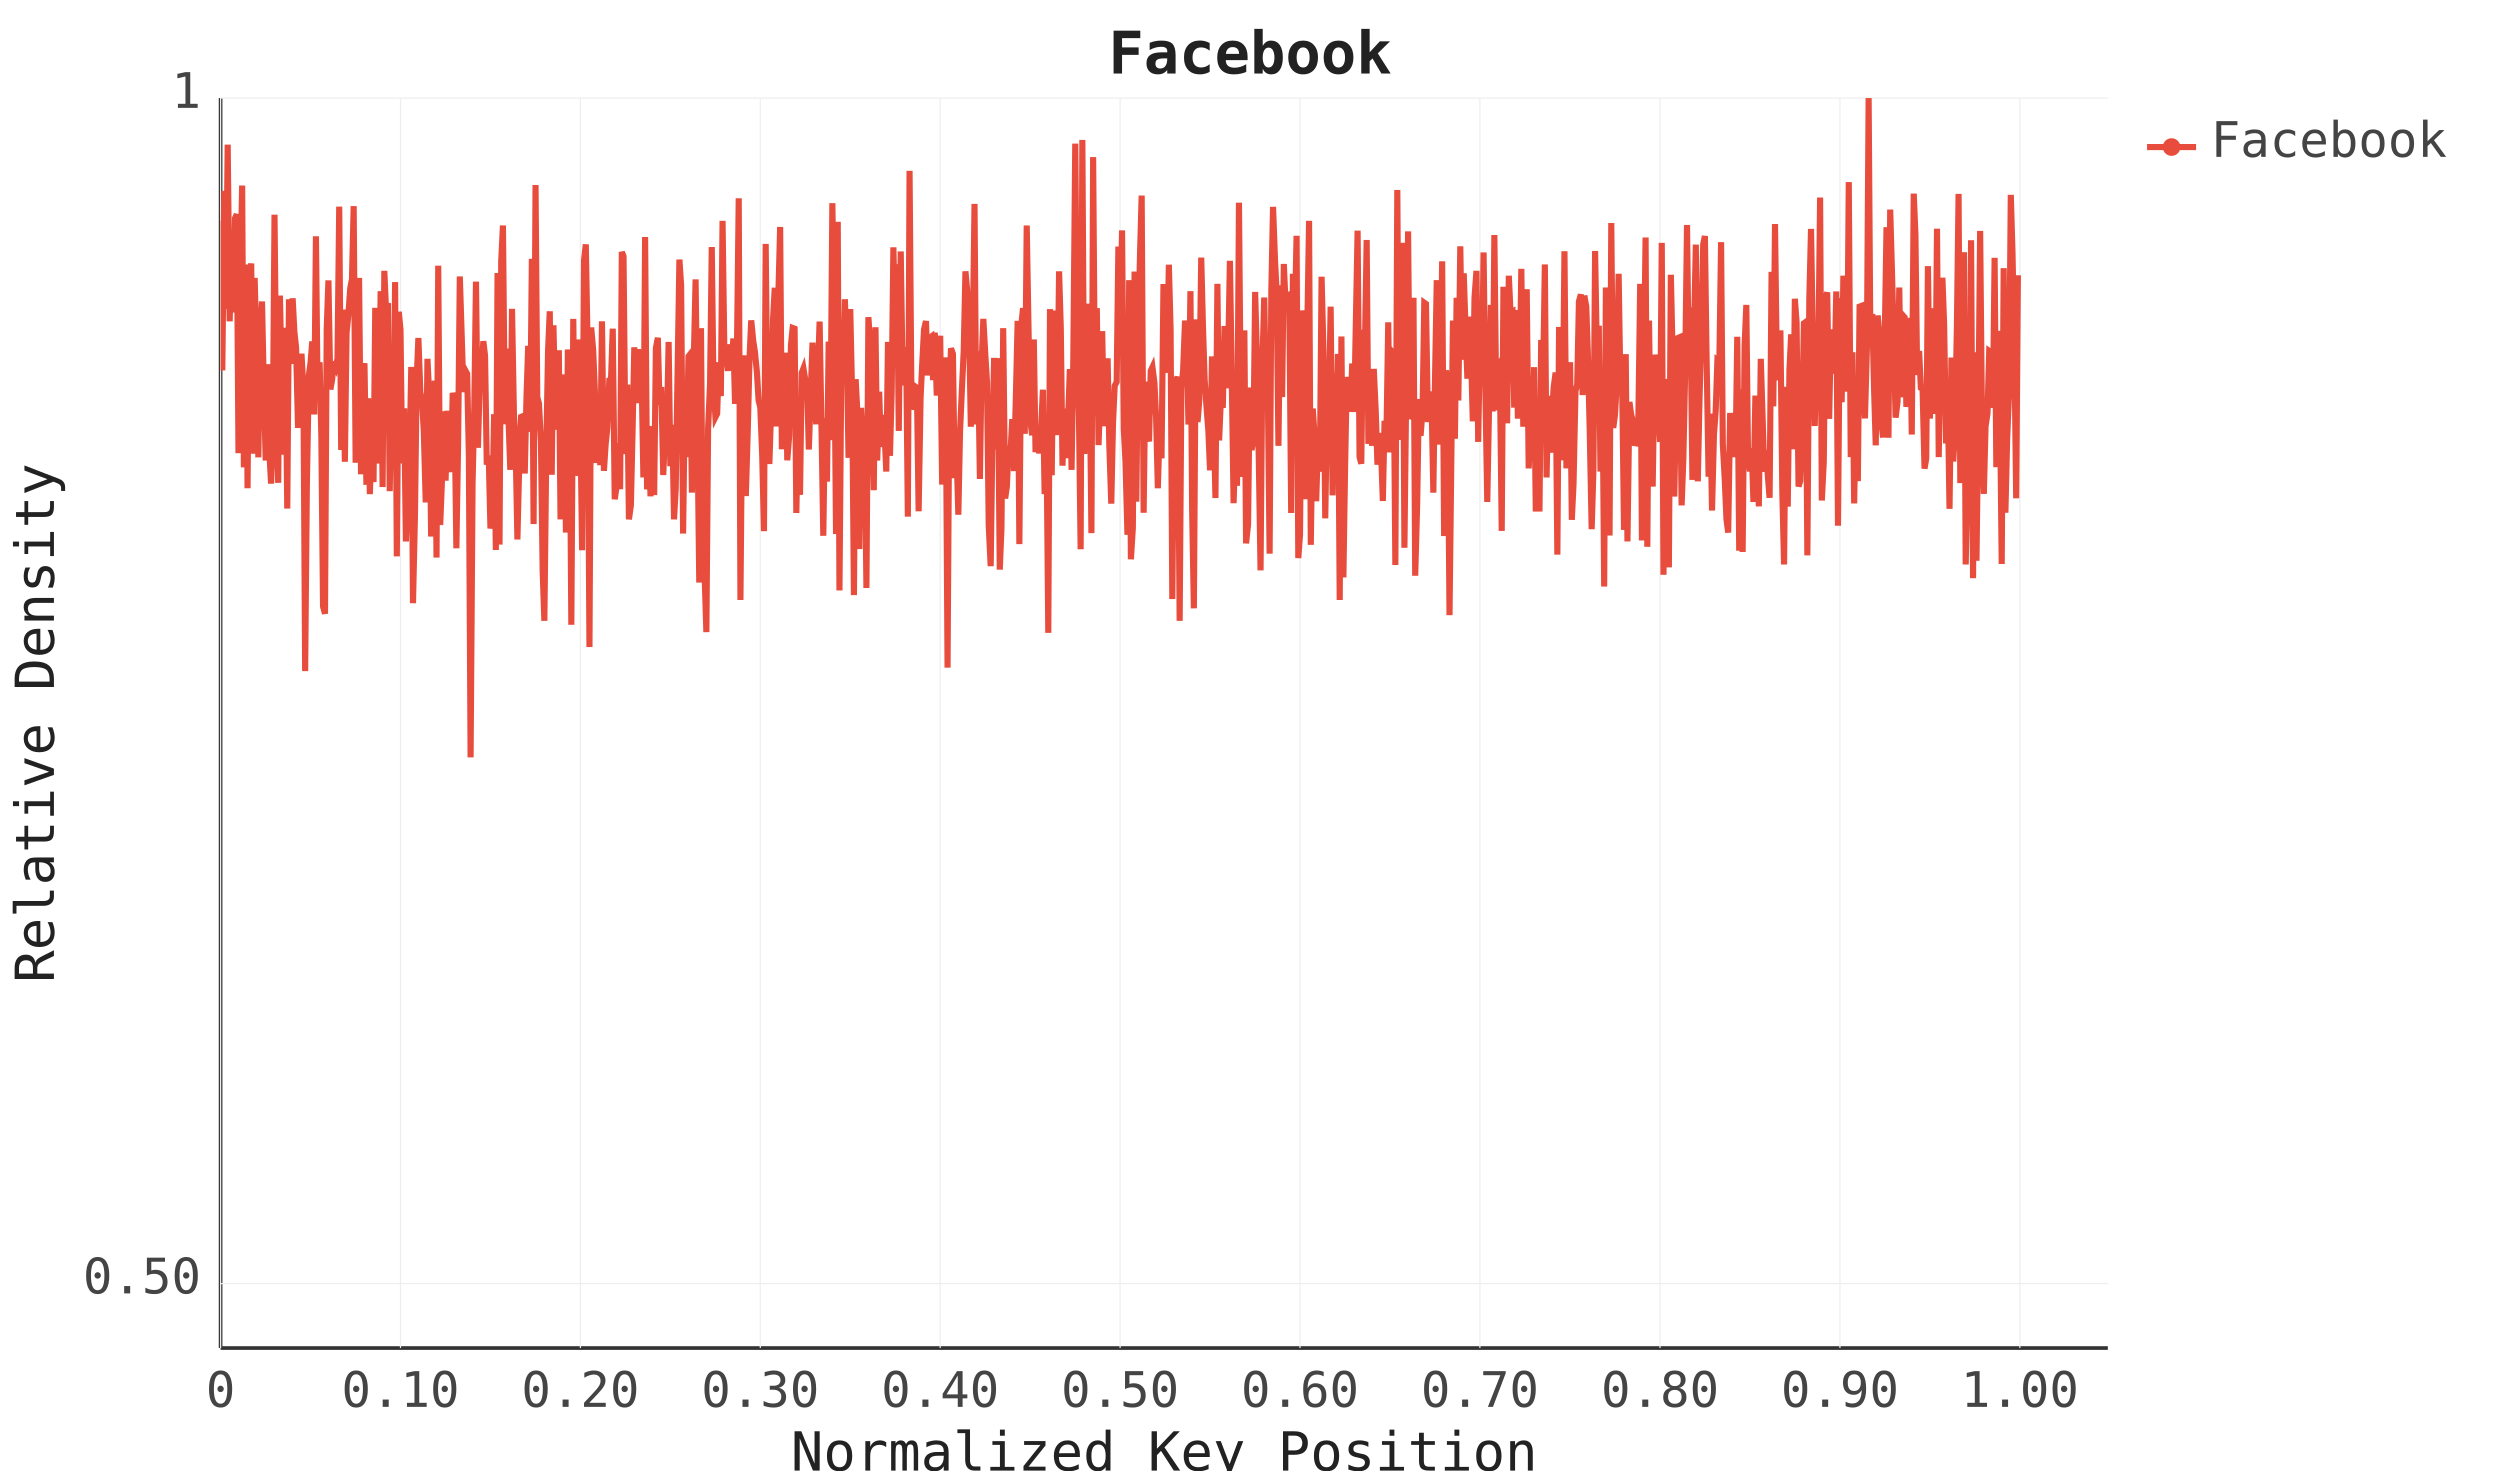
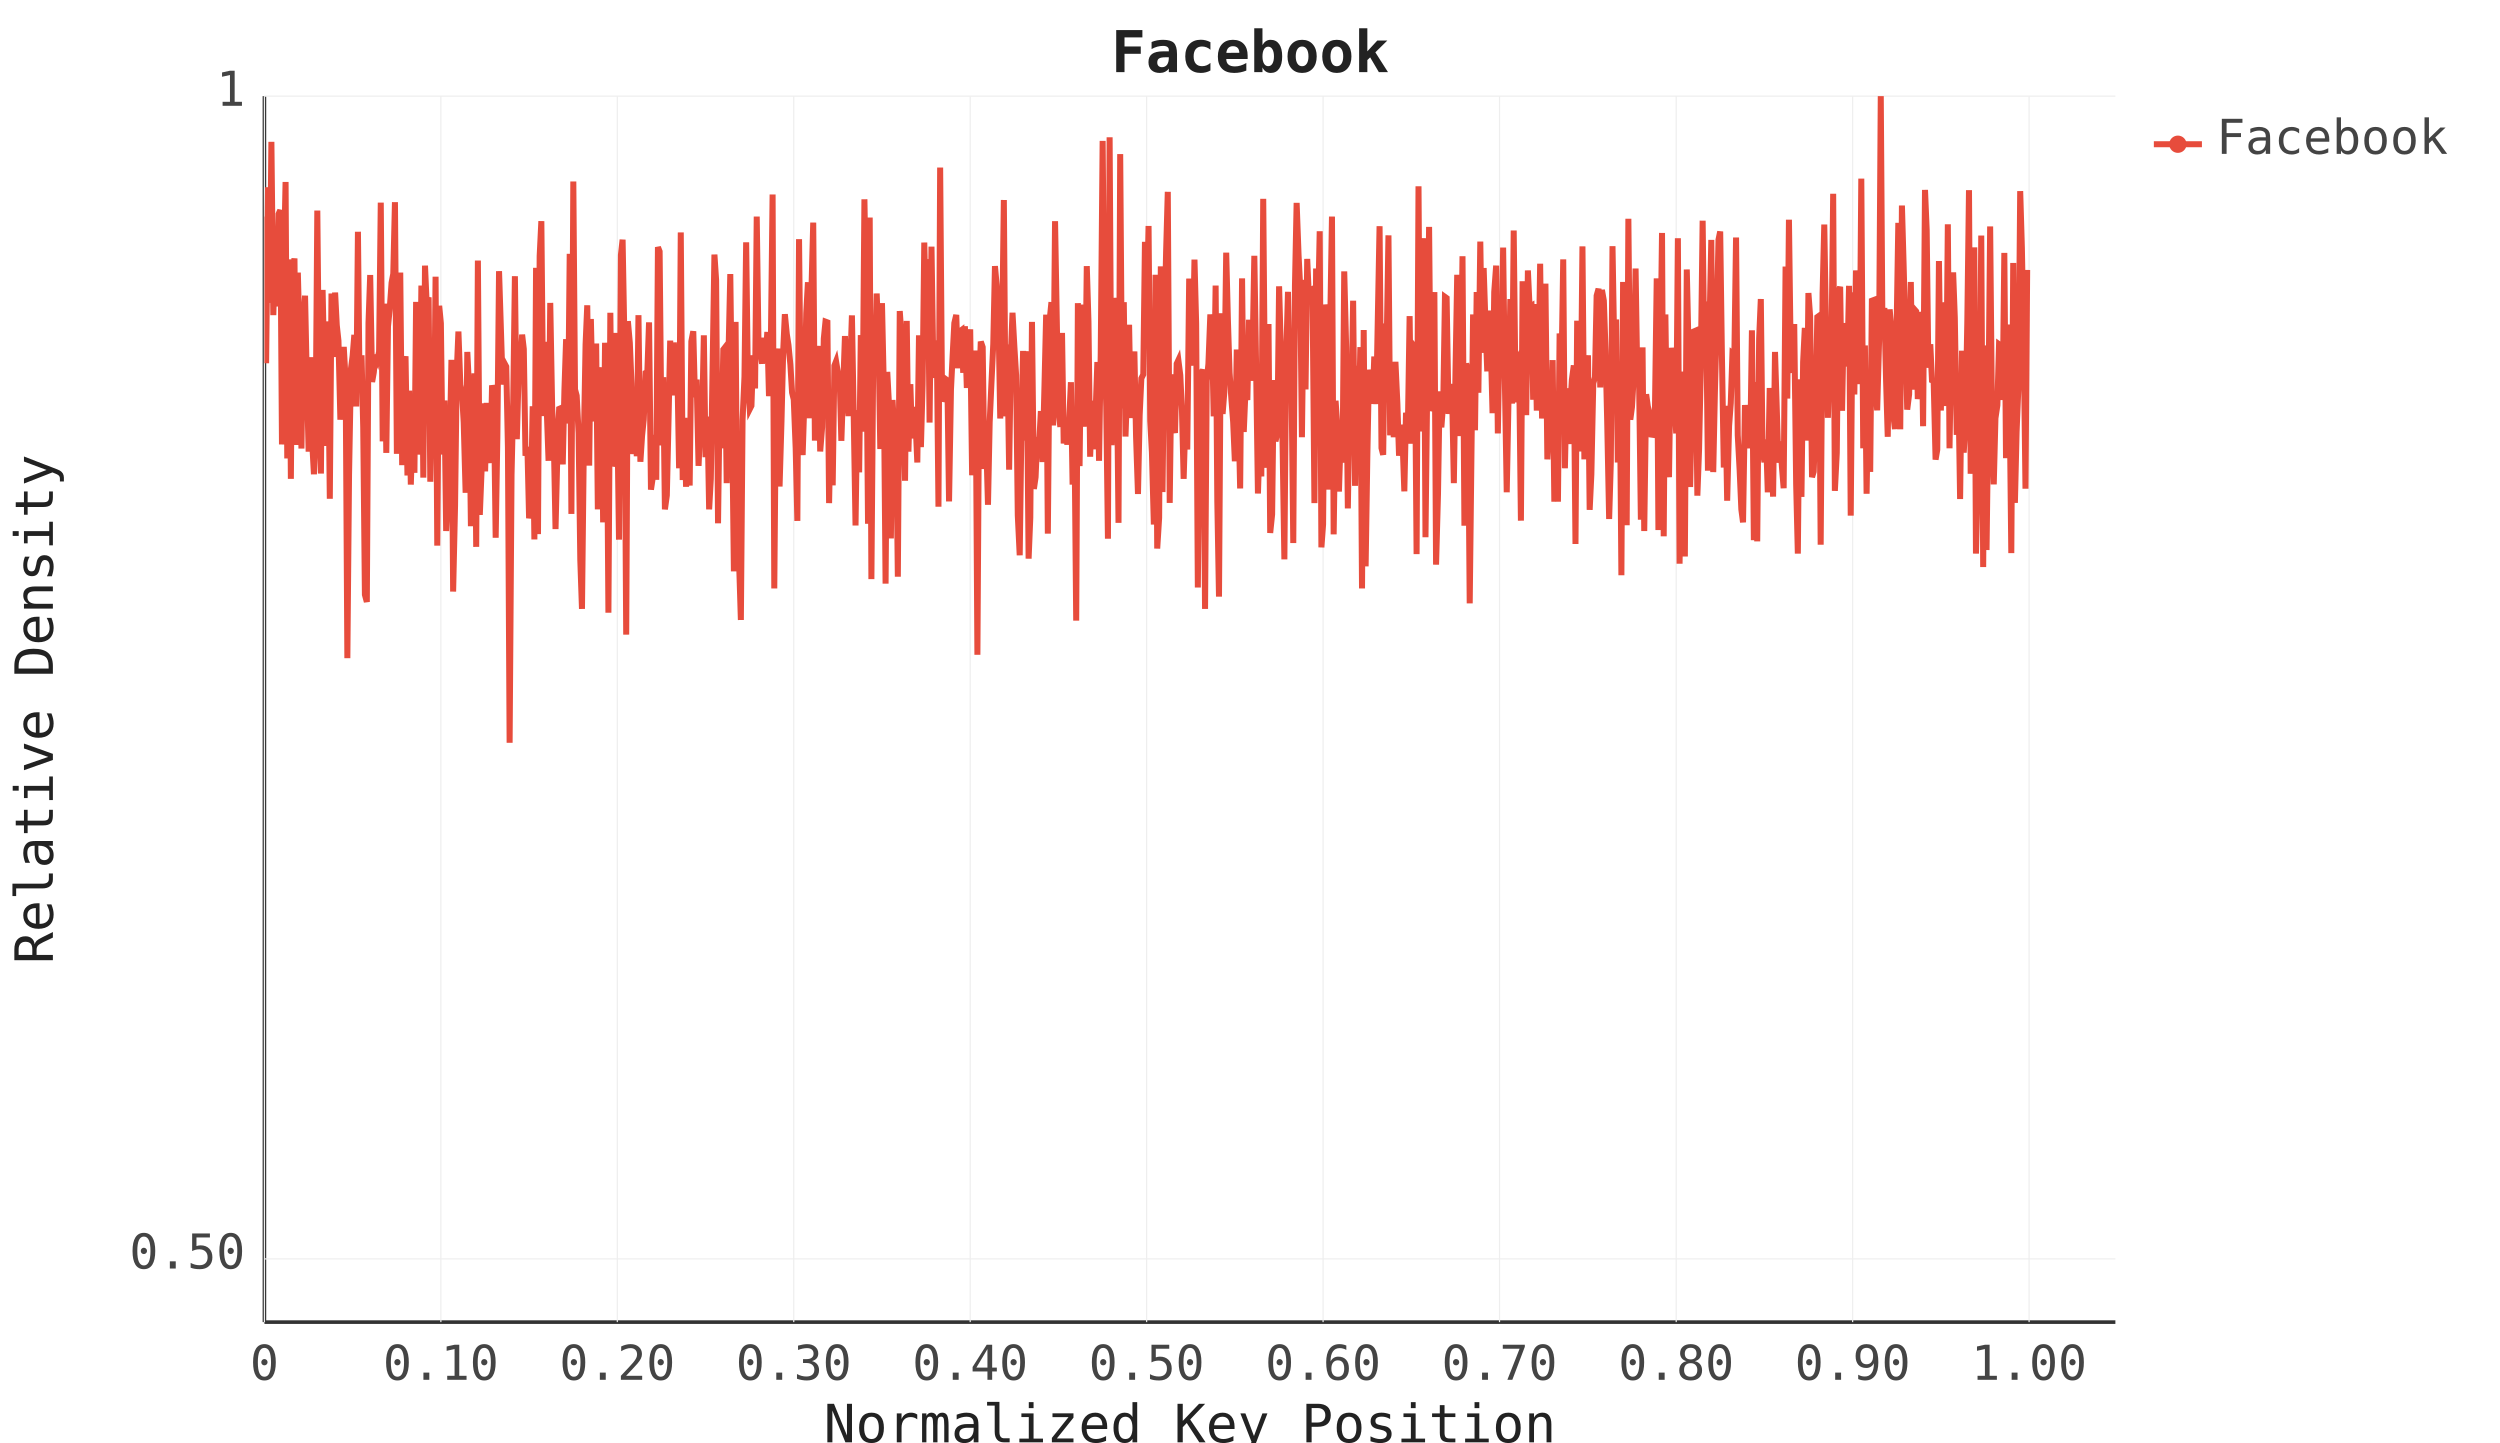
- <svg xmlns="http://www.w3.org/2000/svg" width="1020" height="600" viewBox="0 0 1020 600">
+ <svg xmlns="http://www.w3.org/2000/svg" width="1040" height="600" viewBox="0 0 1040 600">
  <defs>
    <clipPath id="plot-region">
-       <rect x="90.0" y="40.0" width="770.0" height="510.0" />
+       <rect x="110.0" y="40.0" width="770.0" height="510.0" />
    </clipPath>
  </defs>
  <style>text{font-family:Menlo,Monaco,monospace;font-size:22px;fill:#222} .axis{stroke:#333;stroke-width:1.5} .grid{stroke:#eee;stroke-width:0.5} .label{font-size:20px;fill:#444}</style>
-   <text x="510" y="30" text-anchor="middle" style="font-size:24px;font-weight:bold">Facebook</text>
-   <line class="axis" x1="90.0" y1="550.0" x2="860.0" y2="550.0" />
-   <line class="axis" x1="90.0" y1="40.0" x2="90.0" y2="550.0" />
-   <line class="grid" x1="90.0" y1="523.7" x2="860.0" y2="523.7" />
-   <text class="label" x="82.0" y="527.7" text-anchor="end">0.50</text>
-   <line class="grid" x1="90.0" y1="40.0" x2="860.0" y2="40.0" />
-   <text class="label" x="82.0" y="44.0" text-anchor="end">1</text>
-   <line class="grid" x1="90.0" y1="40.0" x2="90.0" y2="550.0" />
-   <text class="label" x="90.0" y="574.0" text-anchor="middle">0</text>
-   <line class="grid" x1="163.4" y1="40.0" x2="163.4" y2="550.0" />
-   <text class="label" x="163.4" y="574.0" text-anchor="middle">0.10</text>
-   <line class="grid" x1="236.8" y1="40.0" x2="236.8" y2="550.0" />
-   <text class="label" x="236.8" y="574.0" text-anchor="middle">0.20</text>
-   <line class="grid" x1="310.2" y1="40.0" x2="310.2" y2="550.0" />
-   <text class="label" x="310.2" y="574.0" text-anchor="middle">0.30</text>
-   <line class="grid" x1="383.6" y1="40.0" x2="383.6" y2="550.0" />
-   <text class="label" x="383.6" y="574.0" text-anchor="middle">0.40</text>
-   <line class="grid" x1="457.0" y1="40.0" x2="457.0" y2="550.0" />
-   <text class="label" x="457.0" y="574.0" text-anchor="middle">0.50</text>
-   <line class="grid" x1="530.4" y1="40.0" x2="530.4" y2="550.0" />
-   <text class="label" x="530.4" y="574.0" text-anchor="middle">0.60</text>
-   <line class="grid" x1="603.8" y1="40.0" x2="603.8" y2="550.0" />
-   <text class="label" x="603.8" y="574.0" text-anchor="middle">0.70</text>
-   <line class="grid" x1="677.3" y1="40.0" x2="677.3" y2="550.0" />
-   <text class="label" x="677.3" y="574.0" text-anchor="middle">0.80</text>
-   <line class="grid" x1="750.7" y1="40.0" x2="750.7" y2="550.0" />
-   <text class="label" x="750.7" y="574.0" text-anchor="middle">0.90</text>
-   <line class="grid" x1="824.1" y1="40.0" x2="824.1" y2="550.0" />
-   <text class="label" x="824.1" y="574.0" text-anchor="middle">1.00</text>
+   <text x="520" y="30" text-anchor="middle" style="font-size:24px;font-weight:bold">Facebook</text>
+   <line class="axis" x1="110.0" y1="550.0" x2="880.0" y2="550.0" />
+   <line class="axis" x1="110.0" y1="40.0" x2="110.0" y2="550.0" />
+   <line class="grid" x1="110.0" y1="523.7" x2="880.0" y2="523.7" />
+   <text class="label" x="102.0" y="527.7" text-anchor="end">0.50</text>
+   <line class="grid" x1="110.0" y1="40.0" x2="880.0" y2="40.0" />
+   <text class="label" x="102.0" y="44.0" text-anchor="end">1</text>
+   <line class="grid" x1="110.0" y1="40.0" x2="110.0" y2="550.0" />
+   <text class="label" x="110.0" y="574.0" text-anchor="middle">0</text>
+   <line class="grid" x1="183.4" y1="40.0" x2="183.4" y2="550.0" />
+   <text class="label" x="183.4" y="574.0" text-anchor="middle">0.10</text>
+   <line class="grid" x1="256.8" y1="40.0" x2="256.8" y2="550.0" />
+   <text class="label" x="256.8" y="574.0" text-anchor="middle">0.20</text>
+   <line class="grid" x1="330.2" y1="40.0" x2="330.2" y2="550.0" />
+   <text class="label" x="330.2" y="574.0" text-anchor="middle">0.30</text>
+   <line class="grid" x1="403.6" y1="40.0" x2="403.6" y2="550.0" />
+   <text class="label" x="403.6" y="574.0" text-anchor="middle">0.40</text>
+   <line class="grid" x1="477.0" y1="40.0" x2="477.0" y2="550.0" />
+   <text class="label" x="477.0" y="574.0" text-anchor="middle">0.50</text>
+   <line class="grid" x1="550.4" y1="40.0" x2="550.4" y2="550.0" />
+   <text class="label" x="550.4" y="574.0" text-anchor="middle">0.60</text>
+   <line class="grid" x1="623.8" y1="40.0" x2="623.8" y2="550.0" />
+   <text class="label" x="623.8" y="574.0" text-anchor="middle">0.70</text>
+   <line class="grid" x1="697.3" y1="40.0" x2="697.3" y2="550.0" />
+   <text class="label" x="697.3" y="574.0" text-anchor="middle">0.80</text>
+   <line class="grid" x1="770.7" y1="40.0" x2="770.7" y2="550.0" />
+   <text class="label" x="770.7" y="574.0" text-anchor="middle">0.90</text>
+   <line class="grid" x1="844.1" y1="40.0" x2="844.1" y2="550.0" />
+   <text class="label" x="844.1" y="574.0" text-anchor="middle">1.00</text>
  <g clip-path="url(#plot-region)">
-     <polyline fill="none" stroke="#e74c3c" stroke-width="2.5" points="90.0,90.1 90.7,151.1 91.5,77.9 92.2,126.0 92.9,59.0 93.7,131.1 94.4,104.1 95.1,127.5 95.9,89.0 96.6,87.4 97.3,184.9 98.1,109.7 98.8,75.7 99.5,190.7 100.3,107.9 101.0,199.2 101.7,113.6 102.5,107.5 103.2,185.1 103.9,113.4 104.7,144.5 105.4,186.6 106.1,135.3 106.9,123.0 107.6,156.2 108.4,187.9 109.1,148.6 109.8,182.7 110.6,197.3 111.3,177.7 112.0,87.6 112.8,166.5 113.5,197.0 114.2,120.6 115.0,158.1 115.7,185.5 116.4,133.7 117.2,207.5 117.9,122.1 118.6,148.5 119.4,121.7 120.1,135.3 120.8,141.8 121.6,174.6 122.3,161.7 123.0,144.3 123.8,158.5 124.5,273.8 125.2,197.5 126.0,153.4 126.7,148.0 127.4,139.3 128.2,169.1 128.9,96.4 129.6,162.9 130.4,147.8 131.1,177.8 131.8,247.4 132.6,250.4 133.3,134.3 134.0,114.4 134.8,158.9 135.5,154.9 136.2,147.6 137.0,149.6 137.7,146.3 138.4,84.3 139.2,183.6 139.9,126.3 140.7,188.4 141.4,135.8 142.1,128.8 142.9,117.6 143.6,113.9 144.3,84.1 145.1,188.8 145.8,133.2 146.5,113.4 147.3,193.5 148.0,153.1 148.7,148.2 149.5,197.8 150.2,162.5 150.9,201.6 151.7,175.6 152.4,196.7 153.1,125.6 153.9,189.1 154.6,176.3 155.3,118.8 156.1,198.7 156.8,110.5 157.5,126.5 158.3,123.7 159.0,200.4 159.7,160.5 160.5,188.3 161.2,115.1 161.9,227.0 162.7,127.2 163.4,134.5 164.1,189.1 164.9,166.6 165.6,220.9 166.3,205.4 167.1,185.9 167.8,149.7 168.5,246.1 169.3,210.4 170.0,155.1 170.7,137.9 171.5,160.1 172.2,163.5 172.9,175.8 173.7,205.0 174.4,146.4 175.2,162.8 175.9,218.9 176.6,196.8 177.4,155.3 178.1,227.5 178.8,108.4 179.6,214.2 180.3,196.5 181.0,167.8 181.8,196.1 182.5,167.6 183.2,186.0 184.0,192.6 184.7,160.3 185.4,163.4 186.2,223.7 186.9,181.4 187.6,112.8 188.4,137.8 189.1,160.0 189.8,151.0 190.6,152.5 191.3,186.2 192.0,309.0 192.8,197.5 193.5,166.6 194.2,114.9 195.0,182.7 195.7,156.8 196.4,153.6 197.2,139.2 197.9,145.2 198.6,189.6 199.4,185.9 200.1,215.6 200.8,211.9 201.6,169.0 202.3,224.4 203.0,111.4 203.8,222.2 204.5,106.5 205.2,92.0 206.0,173.1 206.7,142.2 207.5,171.9 208.2,191.7 208.9,126.0 209.7,169.8 210.4,184.0 211.1,220.1 211.9,187.3 212.6,170.1 213.3,169.8 214.1,193.2 214.8,162.4 215.5,141.1 216.3,176.2 217.0,105.6 217.7,213.8 218.5,75.5 219.2,162.0 219.9,164.6 220.7,180.2 221.4,232.8 222.1,253.3 222.9,182.6 223.6,143.3 224.3,127.0 225.1,193.7 225.8,132.7 226.5,163.8 227.3,175.3 228.0,142.9 228.7,211.9 229.5,161.9 230.2,152.8 230.9,217.3 231.7,142.6 232.4,157.9 233.1,254.9 233.9,130.1 234.6,193.9 235.3,191.6 236.1,138.5 236.8,173.2 237.5,224.5 238.3,106.1 239.0,99.7 239.7,138.3 240.5,264.0 241.2,133.6 242.0,142.6 242.7,159.5 243.4,188.9 244.2,169.9 244.9,189.8 245.6,131.1 246.4,192.1 247.1,181.3 247.8,174.5 248.6,155.1 249.3,154.7 250.0,134.1 250.8,203.7 251.5,199.0 252.2,180.9 253.0,199.6 253.7,102.8 254.4,104.6 255.2,185.3 255.9,156.9 256.6,211.9 257.4,206.1 258.1,175.1 258.8,141.7 259.6,164.5 260.3,142.5 261.0,150.2 261.8,154.6 262.5,194.8 263.2,96.7 264.0,199.7 264.7,173.8 265.4,202.5 266.2,176.1 266.9,202.0 267.6,142.0 268.4,137.8 269.1,165.3 269.8,157.9 270.6,193.8 271.3,177.5 272.0,178.6 272.8,139.5 273.5,190.2 274.3,173.3 275.0,211.9 275.7,199.2 276.5,149.0 277.2,105.9 277.9,116.5 278.7,217.7 279.4,164.3 280.1,186.5 280.9,145.4 281.6,144.5 282.3,201.0 283.1,145.4 283.8,114.0 284.5,170.4 285.3,237.7 286.0,133.9 286.7,222.8 287.5,235.1 288.2,257.9 288.9,174.9 289.7,156.7 290.4,100.8 291.1,157.1 291.9,170.2 292.6,168.8 293.3,147.8 294.1,161.6 294.8,90.1 295.5,140.7 296.3,146.1 297.0,151.3 297.7,140.5 298.5,149.9 299.2,138.1 299.9,164.8 300.7,140.6 301.4,80.9 302.1,244.8 302.9,154.2 303.6,145.0 304.3,202.4 305.1,175.2 305.8,146.3 306.5,130.7 307.3,138.9 308.0,143.5 308.8,151.7 309.5,163.3 310.2,166.2 311.0,186.4 311.7,216.7 312.4,99.5 313.2,177.8 313.9,189.3 314.6,167.4 315.4,130.3 316.1,117.4 316.8,174.0 317.6,119.3 318.3,92.6 319.0,183.3 319.8,158.6 320.5,143.9 321.2,187.8 322.0,177.7 322.7,140.9 323.4,133.8 324.2,134.1 324.9,209.3 325.6,172.8 326.4,201.9 327.1,152.1 327.8,150.3 328.6,155.2 329.3,157.0 330.0,183.4 330.8,159.9 331.5,139.8 332.2,160.5 333.0,173.1 333.7,151.9 334.4,131.2 335.2,176.4 335.9,218.6 336.6,170.6 337.4,196.5 338.1,139.4 338.8,179.6 339.6,82.9 340.3,125.4 341.1,217.9 341.8,90.5 342.5,240.9 343.3,144.7 344.0,153.0 344.7,122.1 345.5,143.7 346.2,186.8 346.9,126.1 347.7,162.6 348.4,242.8 349.1,154.7 349.9,170.0 350.6,224.0 351.3,166.4 352.1,181.2 352.8,178.2 353.5,239.9 354.3,129.4 355.0,139.6 355.7,166.5 356.5,200.0 357.2,133.5 357.9,187.9 358.7,159.8 359.4,182.4 360.1,169.3 360.9,176.3 361.6,192.4 362.3,139.5 363.1,186.0 363.8,159.8 364.5,100.9 365.3,138.2 366.0,107.8 366.7,175.8 367.5,102.6 368.2,148.4 368.9,157.2 369.7,141.6 370.4,210.8 371.1,69.7 371.9,167.0 372.6,164.9 373.4,157.7 374.1,158.2 374.8,208.6 375.6,162.1 376.3,147.8 377.0,134.4 377.8,131.0 378.5,153.2 379.2,137.9 380.0,137.3 380.7,155.1 381.4,135.7 382.2,161.4 382.9,145.1 383.6,137.0 384.4,197.7 385.1,186.6 385.8,145.8 386.6,272.4 387.3,162.9 388.0,142.1 388.8,144.4 389.5,195.1 390.2,181.3 391.0,210.0 391.7,175.8 392.4,160.2 393.2,143.1 393.9,110.7 394.6,118.5 395.4,134.2 396.1,174.1 396.8,145.2 397.6,83.2 398.3,173.2 399.0,143.3 399.8,195.4 400.5,148.2 401.2,130.1 402.0,144.6 402.7,156.1 403.4,214.4 404.2,231.0 404.9,178.9 405.6,146.0 406.4,183.3 407.1,146.1 407.9,232.4 408.6,215.3 409.3,133.9 410.1,203.4 410.8,198.5 411.5,181.9 412.3,184.5 413.0,171.0 413.7,192.2 414.5,160.6 415.2,130.9 415.9,222.0 416.7,132.7 417.4,125.7 418.1,177.0 418.9,92.0 419.6,132.0 420.3,170.6 421.1,177.6 421.8,138.5 422.5,184.5 423.3,173.9 424.0,185.0 424.7,176.8 425.5,159.0 426.2,201.6 426.9,171.1 427.7,258.2 428.4,126.1 429.1,193.9 429.9,126.7 430.6,166.1 431.3,177.5 432.1,110.7 432.8,133.8 433.5,190.0 434.3,166.7 435.0,186.9 435.7,173.7 436.5,150.6 437.2,191.7 437.9,147.2 438.7,58.6 439.4,138.4 440.2,169.2 440.9,224.1 441.6,57.1 442.4,185.2 443.1,160.6 443.8,123.9 444.6,152.8 445.3,217.5 446.0,64.1 446.8,169.9 447.5,125.7 448.2,181.6 449.0,158.7 449.7,135.1 450.4,173.9 451.2,160.4 451.9,146.2 452.6,181.6 453.4,205.5 454.1,172.7 454.8,157.4 455.6,155.8 456.3,100.6 457.0,132.4 457.8,94.0 458.5,175.1 459.2,188.3 460.0,218.2 460.7,114.3 461.4,228.2 462.2,215.4 462.9,110.8 463.6,204.7 464.4,137.1 465.1,104.8 465.8,79.8 466.6,209.2 467.3,155.7 468.0,176.6 468.8,180.1 469.5,151.3 470.2,149.8 471.0,156.1 471.7,170.8 472.4,199.2 473.2,171.9 473.9,187.0 474.7,115.9 475.4,144.1 476.1,152.1 476.9,108.0 477.6,134.6 478.3,244.4 479.1,153.9 479.8,155.8 480.5,153.7 481.3,253.3 482.0,158.3 482.7,151.4 483.5,130.8 484.2,139.8 484.9,173.2 485.7,118.8 486.4,208.5 487.1,248.2 487.9,130.3 488.6,172.2 489.3,163.4 490.1,105.1 490.8,132.9 491.5,155.0 492.3,166.6 493.0,175.6 493.7,191.9 494.5,145.4 495.2,171.8 495.9,203.2 496.7,115.8 497.4,179.7 498.1,163.0 498.9,166.4 499.6,133.0 500.3,158.4 501.1,144.6 501.8,106.4 502.5,149.9 503.3,205.3 504.0,183.5 504.7,198.2 505.5,82.7 506.2,162.3 507.0,194.6 507.7,134.8 508.4,221.7 509.2,214.0 509.9,158.1 510.6,183.6 511.4,179.9 512.1,119.1 512.8,144.6 513.6,188.0 514.3,232.7 515.0,150.9 515.8,121.4 516.5,159.9 517.2,152.9 518.0,225.9 518.7,118.9 519.4,84.4 520.2,106.1 520.9,119.9 521.6,181.9 522.4,116.4 523.1,162.0 523.8,107.7 524.6,126.3 525.3,120.5 526.0,120.2 526.8,209.3 527.5,111.7 528.2,135.0 529.0,96.2 529.7,227.7 530.4,218.2 531.2,126.7 531.9,132.3 532.6,203.7 533.4,132.6 534.1,90.1 534.8,222.3 535.6,166.7 536.3,177.1 537.0,204.5 537.8,178.7 538.5,192.5 539.2,112.9 540.0,144.6 540.7,211.5 541.5,162.3 542.2,167.6 542.9,125.1 543.7,202.1 544.4,152.2 545.1,183.8 545.9,144.4 546.6,244.8 547.3,137.3 548.1,235.6 548.8,190.3 549.5,153.8 550.3,160.7 551.0,168.0 551.7,148.3 552.5,168.1 553.2,130.9 553.9,94.1 554.7,186.4 555.4,189.2 556.1,134.6 556.9,141.0 557.6,97.9 558.3,181.1 559.1,154.5 559.8,181.9 560.5,150.5 561.3,167.7 562.0,189.6 562.7,176.7 563.5,184.5 564.2,204.4 564.9,171.7 565.7,176.0 566.4,131.5 567.1,184.6 567.9,143.5 568.6,144.4 569.3,230.5 570.1,77.5 570.8,179.5 571.5,113.9 572.3,99.1 573.0,223.5 573.8,154.2 574.5,94.4 575.2,170.9 576.0,168.6 576.7,121.5 577.4,234.9 578.2,205.7 578.9,162.8 579.6,177.8 580.4,167.4 581.1,123.5 581.8,124.0 582.6,172.2 583.3,163.2 584.0,159.8 584.8,201.0 585.5,153.7 586.2,114.3 587.0,181.4 587.7,160.3 588.4,106.6 589.2,218.7 589.9,151.2 590.6,154.1 591.4,251.0 592.1,190.7 592.8,130.8 593.6,179.0 594.3,121.5 595.0,163.4 595.8,100.5 596.5,146.8 597.2,111.5 598.0,135.9 598.7,154.5 599.4,129.2 600.2,145.1 600.9,171.9 601.6,121.5 602.4,110.5 603.1,180.3 603.8,139.1 604.6,153.8 605.3,103.0 606.0,157.3 606.8,204.8 607.5,168.1 608.3,124.4 609.0,167.9 609.7,95.9 610.5,167.4 611.2,149.7 611.9,148.4 612.7,216.6 613.4,117.0 614.1,151.0 614.9,172.7 615.6,112.5 616.3,127.7 617.1,127.2 617.8,166.3 618.5,126.5 619.3,170.8 620.0,156.2 620.7,109.7 621.5,174.1 622.2,156.0 622.9,118.0 623.7,191.1 624.4,177.0 625.1,184.9 625.9,149.8 626.6,208.7 627.3,183.6 628.1,208.7 628.8,138.7 629.5,159.7 630.3,107.9 631.0,194.8 631.7,161.5 632.5,184.7 633.2,169.4 633.9,158.0 634.7,152.0 635.4,226.3 636.1,133.4 636.9,187.8 637.6,170.4 638.3,102.5 639.1,191.1 639.8,159.1 640.6,147.8 641.3,212.1 642.0,197.4 642.8,159.5 643.5,156.9 644.2,123.0 645.0,120.1 645.7,161.2 646.4,120.6 647.2,125.1 647.9,145.9 648.6,175.6 649.4,215.9 650.1,192.3 650.8,102.4 651.6,149.1 652.3,132.9 653.0,192.4 653.8,154.2 654.5,239.3 655.2,117.3 656.0,144.7 656.7,218.5 657.4,91.0 658.2,174.6 658.9,169.3 659.6,157.2 660.4,111.7 661.1,155.9 661.8,153.9 662.6,216.2 663.3,144.5 664.0,220.9 664.8,164.0 665.5,169.1 666.2,171.7 667.0,180.8 667.7,180.9 668.4,174.7 669.2,115.8 669.9,220.5 670.6,157.9 671.4,96.9 672.1,223.1 672.8,130.8 673.6,189.3 674.3,198.5 675.1,144.7 675.8,151.4 676.5,165.6 677.3,180.3 678.0,99.1 678.7,234.5 679.5,175.0 680.2,154.6 680.9,231.5 681.7,112.1 682.4,143.5 683.1,202.6 683.9,161.2 684.6,137.9 685.3,137.6 686.1,206.2 686.8,187.3 687.5,154.1 688.3,91.8 689.0,149.3 689.7,125.4 690.5,195.8 691.2,133.6 691.9,99.8 692.7,196.4 693.4,163.0 694.1,136.5 694.9,99.7 695.6,96.3 696.3,146.9 697.1,194.5 697.8,168.8 698.5,208.3 699.3,177.2 700.0,167.7 700.7,146.9 701.5,147.5 702.2,98.8 702.9,181.0 703.7,195.8 704.4,211.9 705.1,217.3 705.9,168.5 706.6,177.6 707.4,175.5 708.1,186.5 708.8,137.4 709.6,224.7 710.3,158.9 711.0,225.2 711.8,140.9 712.5,124.4 713.2,186.6 714.0,192.3 714.7,182.8 715.4,204.8 716.2,161.4 716.9,184.2 717.6,206.6 718.4,146.4 719.1,168.9 719.8,192.5 720.6,183.6 721.3,194.5 722.0,203.1 722.8,110.9 723.5,165.8 724.2,91.4 725.0,153.3 725.7,154.8 726.4,134.8 727.2,201.4 727.9,230.3 728.6,157.8 729.4,206.7 730.1,150.6 730.8,136.4 731.6,183.3 732.3,121.9 733.0,131.5 733.8,198.5 734.5,196.2 735.2,174.8 736.0,131.9 736.7,131.4 737.4,226.6 738.2,121.9 738.9,93.4 739.6,136.1 740.4,173.8 741.1,148.4 741.9,143.9 742.6,80.6 743.3,204.2 744.1,188.4 744.8,121.6 745.5,119.3 746.3,170.9 747.0,134.4 747.7,147.1 748.5,152.4 749.2,118.9 749.9,214.5 750.7,121.6 751.4,164.1 752.1,112.5 752.9,126.5 753.6,159.8 754.3,74.3 755.1,186.5 755.8,143.7 756.5,205.4 757.3,158.9 758.0,196.3 758.7,125.1 759.5,124.8 760.2,160.7 760.9,170.7 761.7,141.7 762.4,40.0 763.1,138.4 763.9,128.1 764.6,158.0 765.3,181.7 766.1,128.7 766.8,136.8 767.5,171.6 768.3,178.5 769.0,136.1 769.7,92.7 770.5,178.6 771.2,85.5 771.9,110.0 772.7,140.3 773.4,170.4 774.2,164.0 774.9,117.3 775.6,162.1 776.4,128.7 777.1,129.5 777.8,166.0 778.6,158.3 779.3,129.7 780.0,177.3 780.8,79.0 781.5,95.7 782.2,153.0 783.0,143.2 783.7,158.2 784.4,158.5 785.2,191.2 785.9,187.1 786.6,108.6 787.4,170.8 788.1,125.8 788.8,133.8 789.6,168.9 790.3,93.3 791.0,186.5 791.8,136.1 792.5,113.3 793.2,132.2 794.0,180.9 794.7,161.8 795.4,207.6 796.2,145.9 796.9,188.3 797.6,176.6 798.4,133.9 799.1,79.1 799.8,197.1 800.6,155.1 801.3,102.9 802.0,230.3 802.8,194.0 803.5,185.6 804.2,98.0 805.0,235.9 805.7,143.7 806.4,228.8 807.2,166.8 807.9,94.2 808.7,177.9 809.4,201.5 810.1,174.0 810.9,168.6 811.6,143.2 812.3,143.7 813.1,166.4 813.8,105.2 814.5,190.6 815.3,135.0 816.0,166.1 816.7,230.1 817.5,109.4 818.2,209.2 818.9,179.7 819.7,159.7 820.4,79.5 821.1,103.0 821.9,145.4 822.6,203.3 823.3,112.3" />
+     <polyline fill="none" stroke="#e74c3c" stroke-width="2.5" points="110.0,90.1 110.7,151.1 111.5,77.9 112.2,126.0 112.9,59.0 113.7,131.1 114.4,104.1 115.1,127.5 115.9,89.0 116.6,87.4 117.3,184.9 118.1,109.7 118.8,75.7 119.5,190.7 120.3,107.9 121.0,199.2 121.7,113.6 122.5,107.5 123.2,185.1 123.9,113.4 124.7,144.5 125.4,186.6 126.1,135.3 126.9,123.0 127.6,156.2 128.4,187.9 129.1,148.6 129.8,182.7 130.6,197.3 131.3,177.7 132.0,87.6 132.8,166.5 133.5,197.0 134.2,120.6 135.0,158.1 135.7,185.5 136.4,133.7 137.2,207.5 137.9,122.1 138.6,148.5 139.4,121.7 140.1,135.3 140.8,141.8 141.6,174.6 142.3,161.7 143.0,144.3 143.8,158.5 144.5,273.8 145.2,197.5 146.0,153.4 146.7,148.0 147.4,139.3 148.2,169.1 148.9,96.4 149.6,162.9 150.4,147.8 151.1,177.8 151.8,247.4 152.6,250.4 153.3,134.3 154.0,114.4 154.8,158.9 155.5,154.9 156.2,147.6 157.0,149.6 157.7,146.3 158.4,84.3 159.2,183.6 159.9,126.3 160.7,188.4 161.4,135.8 162.1,128.8 162.9,117.6 163.6,113.9 164.3,84.1 165.1,188.8 165.8,133.2 166.5,113.4 167.3,193.5 168.0,153.1 168.7,148.2 169.5,197.8 170.2,162.5 170.9,201.6 171.7,175.6 172.4,196.7 173.1,125.6 173.9,189.1 174.6,176.3 175.3,118.8 176.1,198.7 176.8,110.5 177.5,126.5 178.3,123.7 179.0,200.4 179.7,160.5 180.5,188.3 181.2,115.1 181.9,227.0 182.7,127.2 183.4,134.5 184.1,189.1 184.9,166.6 185.6,220.9 186.3,205.4 187.1,185.9 187.8,149.7 188.5,246.1 189.3,210.4 190.0,155.1 190.7,137.9 191.5,160.1 192.2,163.5 192.9,175.8 193.7,205.0 194.4,146.4 195.2,162.8 195.9,218.9 196.6,196.8 197.4,155.3 198.1,227.5 198.8,108.4 199.6,214.2 200.3,196.5 201.0,167.8 201.8,196.1 202.5,167.6 203.2,186.0 204.0,192.6 204.7,160.3 205.4,163.4 206.2,223.7 206.9,181.4 207.6,112.8 208.4,137.8 209.1,160.0 209.8,151.0 210.6,152.5 211.3,186.2 212.0,309.0 212.8,197.5 213.5,166.6 214.2,114.9 215.0,182.7 215.7,156.8 216.4,153.6 217.2,139.2 217.9,145.2 218.6,189.6 219.4,185.9 220.1,215.6 220.8,211.9 221.6,169.0 222.3,224.4 223.0,111.4 223.8,222.2 224.5,106.5 225.2,92.0 226.0,173.1 226.7,142.2 227.5,171.9 228.2,191.7 228.9,126.0 229.7,169.8 230.4,184.0 231.1,220.1 231.9,187.3 232.6,170.1 233.3,169.8 234.1,193.2 234.8,162.4 235.5,141.1 236.3,176.2 237.0,105.6 237.7,213.8 238.5,75.5 239.2,162.0 239.9,164.6 240.7,180.2 241.4,232.8 242.1,253.3 242.9,182.6 243.6,143.3 244.3,127.0 245.1,193.7 245.8,132.7 246.5,163.8 247.3,175.3 248.0,142.9 248.7,211.9 249.5,161.9 250.2,152.8 250.9,217.3 251.7,142.6 252.4,157.9 253.1,254.9 253.9,130.1 254.6,193.9 255.3,191.6 256.1,138.5 256.8,173.2 257.5,224.5 258.3,106.1 259.0,99.7 259.7,138.3 260.5,264.0 261.2,133.6 262.0,142.6 262.7,159.5 263.4,188.9 264.2,169.9 264.9,189.8 265.6,131.1 266.4,192.1 267.1,181.3 267.8,174.5 268.6,155.1 269.3,154.7 270.0,134.1 270.8,203.7 271.5,199.0 272.2,180.9 273.0,199.6 273.7,102.8 274.4,104.6 275.2,185.3 275.9,156.9 276.6,211.9 277.4,206.1 278.1,175.1 278.8,141.7 279.6,164.5 280.3,142.5 281.0,150.2 281.8,154.6 282.5,194.8 283.2,96.7 284.0,199.7 284.7,173.8 285.4,202.5 286.2,176.1 286.9,202.0 287.6,142.0 288.4,137.8 289.1,165.3 289.8,157.9 290.6,193.8 291.3,177.5 292.0,178.6 292.8,139.5 293.5,190.2 294.3,173.3 295.0,211.9 295.7,199.2 296.5,149.0 297.2,105.9 297.9,116.5 298.7,217.7 299.4,164.3 300.1,186.5 300.9,145.4 301.6,144.5 302.3,201.0 303.1,145.4 303.8,114.0 304.5,170.4 305.3,237.7 306.0,133.9 306.7,222.8 307.5,235.1 308.2,257.9 308.9,174.9 309.7,156.7 310.4,100.8 311.1,157.1 311.9,170.2 312.6,168.8 313.3,147.8 314.1,161.6 314.8,90.1 315.5,140.7 316.3,146.1 317.0,151.3 317.7,140.5 318.5,149.9 319.2,138.1 319.9,164.8 320.7,140.6 321.4,80.9 322.1,244.8 322.9,154.2 323.6,145.0 324.3,202.4 325.1,175.2 325.8,146.3 326.5,130.7 327.3,138.9 328.0,143.5 328.8,151.7 329.5,163.3 330.2,166.2 331.0,186.4 331.7,216.7 332.4,99.5 333.2,177.8 333.9,189.3 334.6,167.4 335.4,130.3 336.1,117.4 336.8,174.0 337.6,119.3 338.3,92.6 339.0,183.3 339.8,158.6 340.5,143.9 341.2,187.8 342.0,177.7 342.7,140.9 343.4,133.8 344.2,134.1 344.9,209.3 345.6,172.8 346.4,201.9 347.1,152.1 347.8,150.3 348.6,155.2 349.3,157.0 350.0,183.4 350.8,159.9 351.5,139.8 352.2,160.5 353.0,173.1 353.7,151.9 354.4,131.2 355.2,176.4 355.9,218.6 356.6,170.6 357.4,196.5 358.1,139.4 358.8,179.6 359.6,82.9 360.3,125.4 361.1,217.9 361.8,90.5 362.5,240.9 363.3,144.7 364.0,153.0 364.7,122.1 365.5,143.7 366.2,186.8 366.9,126.1 367.7,162.6 368.4,242.8 369.1,154.7 369.9,170.0 370.6,224.0 371.3,166.4 372.1,181.2 372.8,178.2 373.5,239.9 374.3,129.4 375.0,139.6 375.7,166.5 376.5,200.0 377.2,133.5 377.9,187.9 378.7,159.8 379.4,182.4 380.1,169.3 380.9,176.3 381.6,192.4 382.3,139.5 383.1,186.0 383.8,159.8 384.5,100.9 385.3,138.2 386.0,107.8 386.7,175.8 387.5,102.6 388.2,148.4 388.9,157.2 389.7,141.6 390.4,210.8 391.1,69.7 391.9,167.0 392.6,164.9 393.4,157.7 394.1,158.2 394.8,208.6 395.6,162.1 396.3,147.8 397.0,134.4 397.8,131.0 398.5,153.2 399.2,137.9 400.0,137.3 400.7,155.1 401.4,135.7 402.2,161.4 402.9,145.1 403.6,137.0 404.4,197.7 405.1,186.6 405.8,145.8 406.6,272.4 407.3,162.9 408.0,142.1 408.8,144.4 409.5,195.1 410.2,181.3 411.0,210.0 411.7,175.8 412.4,160.2 413.2,143.1 413.9,110.7 414.6,118.5 415.4,134.2 416.1,174.1 416.8,145.2 417.6,83.2 418.3,173.2 419.0,143.3 419.8,195.4 420.5,148.2 421.2,130.1 422.0,144.6 422.7,156.1 423.4,214.4 424.2,231.0 424.9,178.9 425.6,146.0 426.4,183.3 427.1,146.1 427.9,232.4 428.6,215.3 429.3,133.9 430.1,203.4 430.8,198.5 431.5,181.9 432.3,184.5 433.0,171.0 433.7,192.2 434.5,160.6 435.2,130.9 435.9,222.0 436.7,132.7 437.4,125.7 438.1,177.0 438.9,92.0 439.6,132.0 440.3,170.6 441.1,177.6 441.8,138.5 442.5,184.5 443.3,173.9 444.0,185.0 444.7,176.8 445.5,159.0 446.2,201.6 446.9,171.1 447.7,258.2 448.4,126.1 449.1,193.9 449.9,126.7 450.6,166.1 451.3,177.5 452.1,110.7 452.8,133.8 453.5,190.0 454.3,166.7 455.0,186.9 455.7,173.7 456.5,150.6 457.2,191.7 457.9,147.2 458.7,58.6 459.4,138.4 460.2,169.2 460.9,224.1 461.6,57.1 462.4,185.2 463.1,160.6 463.8,123.9 464.6,152.8 465.3,217.5 466.0,64.1 466.8,169.9 467.5,125.7 468.2,181.6 469.0,158.7 469.7,135.1 470.4,173.9 471.2,160.4 471.9,146.2 472.6,181.6 473.4,205.5 474.1,172.7 474.8,157.4 475.6,155.8 476.3,100.6 477.0,132.4 477.8,94.0 478.5,175.1 479.2,188.3 480.0,218.2 480.7,114.3 481.4,228.2 482.2,215.4 482.9,110.8 483.6,204.7 484.4,137.1 485.1,104.8 485.8,79.8 486.6,209.2 487.3,155.7 488.0,176.6 488.8,180.1 489.5,151.3 490.2,149.8 491.0,156.1 491.7,170.8 492.4,199.2 493.2,171.9 493.9,187.0 494.7,115.9 495.4,144.1 496.1,152.1 496.9,108.0 497.6,134.6 498.3,244.4 499.1,153.9 499.8,155.8 500.5,153.7 501.3,253.3 502.0,158.3 502.7,151.4 503.5,130.8 504.2,139.8 504.9,173.2 505.7,118.8 506.4,208.5 507.1,248.2 507.9,130.3 508.6,172.2 509.3,163.4 510.1,105.1 510.8,132.9 511.5,155.0 512.3,166.6 513.0,175.6 513.7,191.9 514.5,145.4 515.2,171.8 515.9,203.2 516.7,115.8 517.4,179.7 518.1,163.0 518.9,166.4 519.6,133.0 520.3,158.4 521.1,144.6 521.8,106.4 522.5,149.9 523.3,205.3 524.0,183.5 524.7,198.2 525.5,82.7 526.2,162.3 527.0,194.6 527.7,134.8 528.4,221.7 529.2,214.0 529.9,158.1 530.6,183.6 531.4,179.9 532.1,119.1 532.8,144.6 533.6,188.0 534.3,232.7 535.0,150.9 535.8,121.4 536.5,159.9 537.2,152.9 538.0,225.9 538.7,118.9 539.4,84.4 540.2,106.1 540.9,119.9 541.6,181.9 542.4,116.4 543.1,162.0 543.8,107.7 544.6,126.3 545.3,120.5 546.0,120.2 546.8,209.3 547.5,111.7 548.2,135.0 549.0,96.2 549.7,227.7 550.4,218.2 551.2,126.7 551.9,132.3 552.6,203.7 553.4,132.6 554.1,90.1 554.8,222.3 555.6,166.7 556.3,177.1 557.0,204.5 557.8,178.7 558.5,192.5 559.2,112.9 560.0,144.6 560.7,211.5 561.5,162.3 562.2,167.6 562.9,125.1 563.7,202.1 564.4,152.2 565.1,183.8 565.9,144.4 566.6,244.8 567.3,137.3 568.1,235.6 568.8,190.3 569.5,153.8 570.3,160.7 571.0,168.0 571.7,148.3 572.5,168.1 573.2,130.9 573.9,94.1 574.7,186.4 575.4,189.2 576.1,134.6 576.9,141.0 577.6,97.9 578.3,181.1 579.1,154.5 579.8,181.9 580.5,150.5 581.3,167.7 582.0,189.6 582.7,176.7 583.5,184.5 584.2,204.4 584.9,171.7 585.7,176.0 586.4,131.5 587.1,184.6 587.9,143.5 588.6,144.4 589.3,230.5 590.1,77.5 590.8,179.5 591.5,113.9 592.3,99.1 593.0,223.5 593.8,154.2 594.5,94.4 595.2,170.9 596.0,168.6 596.7,121.5 597.4,234.9 598.2,205.7 598.9,162.8 599.6,177.8 600.4,167.4 601.1,123.5 601.8,124.0 602.6,172.2 603.3,163.2 604.0,159.8 604.8,201.0 605.5,153.7 606.2,114.3 607.0,181.4 607.7,160.3 608.4,106.6 609.2,218.7 609.9,151.2 610.6,154.1 611.4,251.0 612.1,190.7 612.8,130.8 613.6,179.0 614.3,121.5 615.0,163.4 615.8,100.5 616.5,146.8 617.2,111.5 618.0,135.9 618.7,154.5 619.4,129.2 620.2,145.1 620.9,171.9 621.6,121.5 622.4,110.5 623.1,180.3 623.8,139.1 624.6,153.8 625.3,103.0 626.0,157.3 626.8,204.8 627.5,168.1 628.3,124.4 629.0,167.9 629.7,95.9 630.5,167.4 631.2,149.7 631.9,148.4 632.7,216.6 633.4,117.0 634.1,151.0 634.9,172.7 635.6,112.5 636.3,127.7 637.1,127.2 637.8,166.3 638.5,126.5 639.3,170.8 640.0,156.2 640.7,109.7 641.5,174.1 642.2,156.0 642.9,118.0 643.7,191.1 644.4,177.0 645.1,184.9 645.9,149.8 646.6,208.7 647.3,183.6 648.1,208.7 648.8,138.7 649.5,159.7 650.3,107.9 651.0,194.8 651.7,161.5 652.5,184.7 653.2,169.4 653.9,158.0 654.7,152.0 655.4,226.3 656.1,133.4 656.9,187.8 657.6,170.4 658.3,102.5 659.1,191.1 659.8,159.1 660.6,147.8 661.3,212.1 662.0,197.4 662.8,159.5 663.5,156.9 664.2,123.0 665.0,120.1 665.7,161.2 666.4,120.6 667.2,125.1 667.9,145.9 668.6,175.6 669.4,215.9 670.1,192.3 670.8,102.4 671.6,149.1 672.3,132.9 673.0,192.4 673.8,154.2 674.5,239.3 675.2,117.3 676.0,144.7 676.7,218.5 677.4,91.0 678.2,174.6 678.9,169.3 679.6,157.2 680.4,111.7 681.1,155.9 681.8,153.9 682.6,216.2 683.3,144.5 684.0,220.9 684.8,164.0 685.5,169.1 686.2,171.7 687.0,180.8 687.7,180.9 688.4,174.7 689.2,115.8 689.9,220.5 690.6,157.9 691.4,96.9 692.1,223.1 692.8,130.8 693.6,189.3 694.3,198.5 695.1,144.7 695.8,151.4 696.5,165.6 697.3,180.3 698.0,99.1 698.7,234.5 699.5,175.0 700.2,154.6 700.9,231.5 701.7,112.1 702.4,143.5 703.1,202.6 703.9,161.2 704.6,137.9 705.3,137.6 706.1,206.2 706.8,187.3 707.5,154.1 708.3,91.8 709.0,149.3 709.7,125.4 710.5,195.8 711.2,133.6 711.9,99.8 712.7,196.4 713.4,163.0 714.1,136.5 714.9,99.7 715.6,96.3 716.3,146.9 717.1,194.5 717.8,168.8 718.5,208.3 719.3,177.2 720.0,167.7 720.7,146.9 721.5,147.5 722.2,98.8 722.9,181.0 723.7,195.8 724.4,211.9 725.1,217.3 725.9,168.5 726.6,177.6 727.4,175.5 728.1,186.5 728.8,137.4 729.6,224.7 730.3,158.9 731.0,225.2 731.8,140.9 732.5,124.4 733.2,186.6 734.0,192.3 734.7,182.8 735.4,204.8 736.2,161.4 736.9,184.2 737.6,206.6 738.4,146.4 739.1,168.9 739.8,192.5 740.6,183.6 741.3,194.5 742.0,203.1 742.8,110.9 743.5,165.8 744.2,91.4 745.0,153.3 745.7,154.8 746.4,134.8 747.2,201.4 747.9,230.3 748.6,157.8 749.4,206.7 750.1,150.6 750.8,136.4 751.6,183.3 752.3,121.9 753.0,131.5 753.8,198.5 754.5,196.2 755.2,174.8 756.0,131.9 756.7,131.4 757.4,226.6 758.2,121.9 758.9,93.4 759.6,136.1 760.4,173.8 761.1,148.4 761.9,143.9 762.6,80.6 763.3,204.2 764.1,188.4 764.8,121.6 765.5,119.3 766.3,170.9 767.0,134.4 767.7,147.1 768.5,152.4 769.2,118.9 769.9,214.5 770.7,121.6 771.4,164.1 772.1,112.5 772.9,126.5 773.6,159.8 774.3,74.3 775.1,186.5 775.8,143.7 776.5,205.4 777.3,158.9 778.0,196.3 778.7,125.1 779.5,124.8 780.2,160.7 780.9,170.7 781.7,141.7 782.4,40.0 783.1,138.4 783.9,128.1 784.6,158.0 785.3,181.7 786.1,128.7 786.8,136.8 787.5,171.6 788.3,178.5 789.0,136.1 789.7,92.7 790.5,178.6 791.2,85.5 791.9,110.0 792.7,140.3 793.4,170.4 794.2,164.0 794.9,117.3 795.6,162.1 796.4,128.7 797.1,129.5 797.8,166.0 798.6,158.3 799.3,129.7 800.0,177.3 800.8,79.0 801.5,95.7 802.2,153.0 803.0,143.2 803.7,158.2 804.4,158.5 805.2,191.2 805.9,187.1 806.6,108.6 807.4,170.8 808.1,125.8 808.8,133.8 809.6,168.9 810.3,93.3 811.0,186.5 811.8,136.1 812.5,113.3 813.2,132.2 814.0,180.9 814.7,161.8 815.4,207.6 816.2,145.9 816.9,188.3 817.6,176.6 818.4,133.9 819.1,79.1 819.8,197.1 820.6,155.1 821.3,102.9 822.0,230.3 822.8,194.0 823.5,185.6 824.2,98.0 825.0,235.9 825.7,143.7 826.4,228.8 827.2,166.8 827.9,94.2 828.7,177.9 829.4,201.5 830.1,174.0 830.9,168.6 831.6,143.2 832.3,143.7 833.1,166.4 833.8,105.2 834.5,190.6 835.3,135.0 836.0,166.1 836.7,230.1 837.5,109.4 838.2,209.2 838.9,179.7 839.7,159.7 840.4,79.5 841.1,103.0 841.9,145.4 842.6,203.3 843.3,112.3" />
  </g>
-   <line x1="876" y1="60" x2="896" y2="60" stroke="#e74c3c" stroke-width="2.5" />
-   <circle cx="886.0" cy="60.0" r="3.6" fill="#e74c3c" />
-   <text class="label" x="902" y="64">Facebook</text>
-   <text x="475" y="600" text-anchor="middle" style="font-size:22px">Normalized Key Position</text>
+   <line x1="896" y1="60" x2="916" y2="60" stroke="#e74c3c" stroke-width="2.5" />
+   <circle cx="906.0" cy="60.0" r="3.6" fill="#e74c3c" />
+   <text class="label" x="922" y="64">Facebook</text>
+   <text x="495" y="600" text-anchor="middle" style="font-size:22px">Normalized Key Position</text>
  <text transform="translate(22,295) rotate(-90)" text-anchor="middle" style="font-size:22px">Relative Density</text>
</svg>
